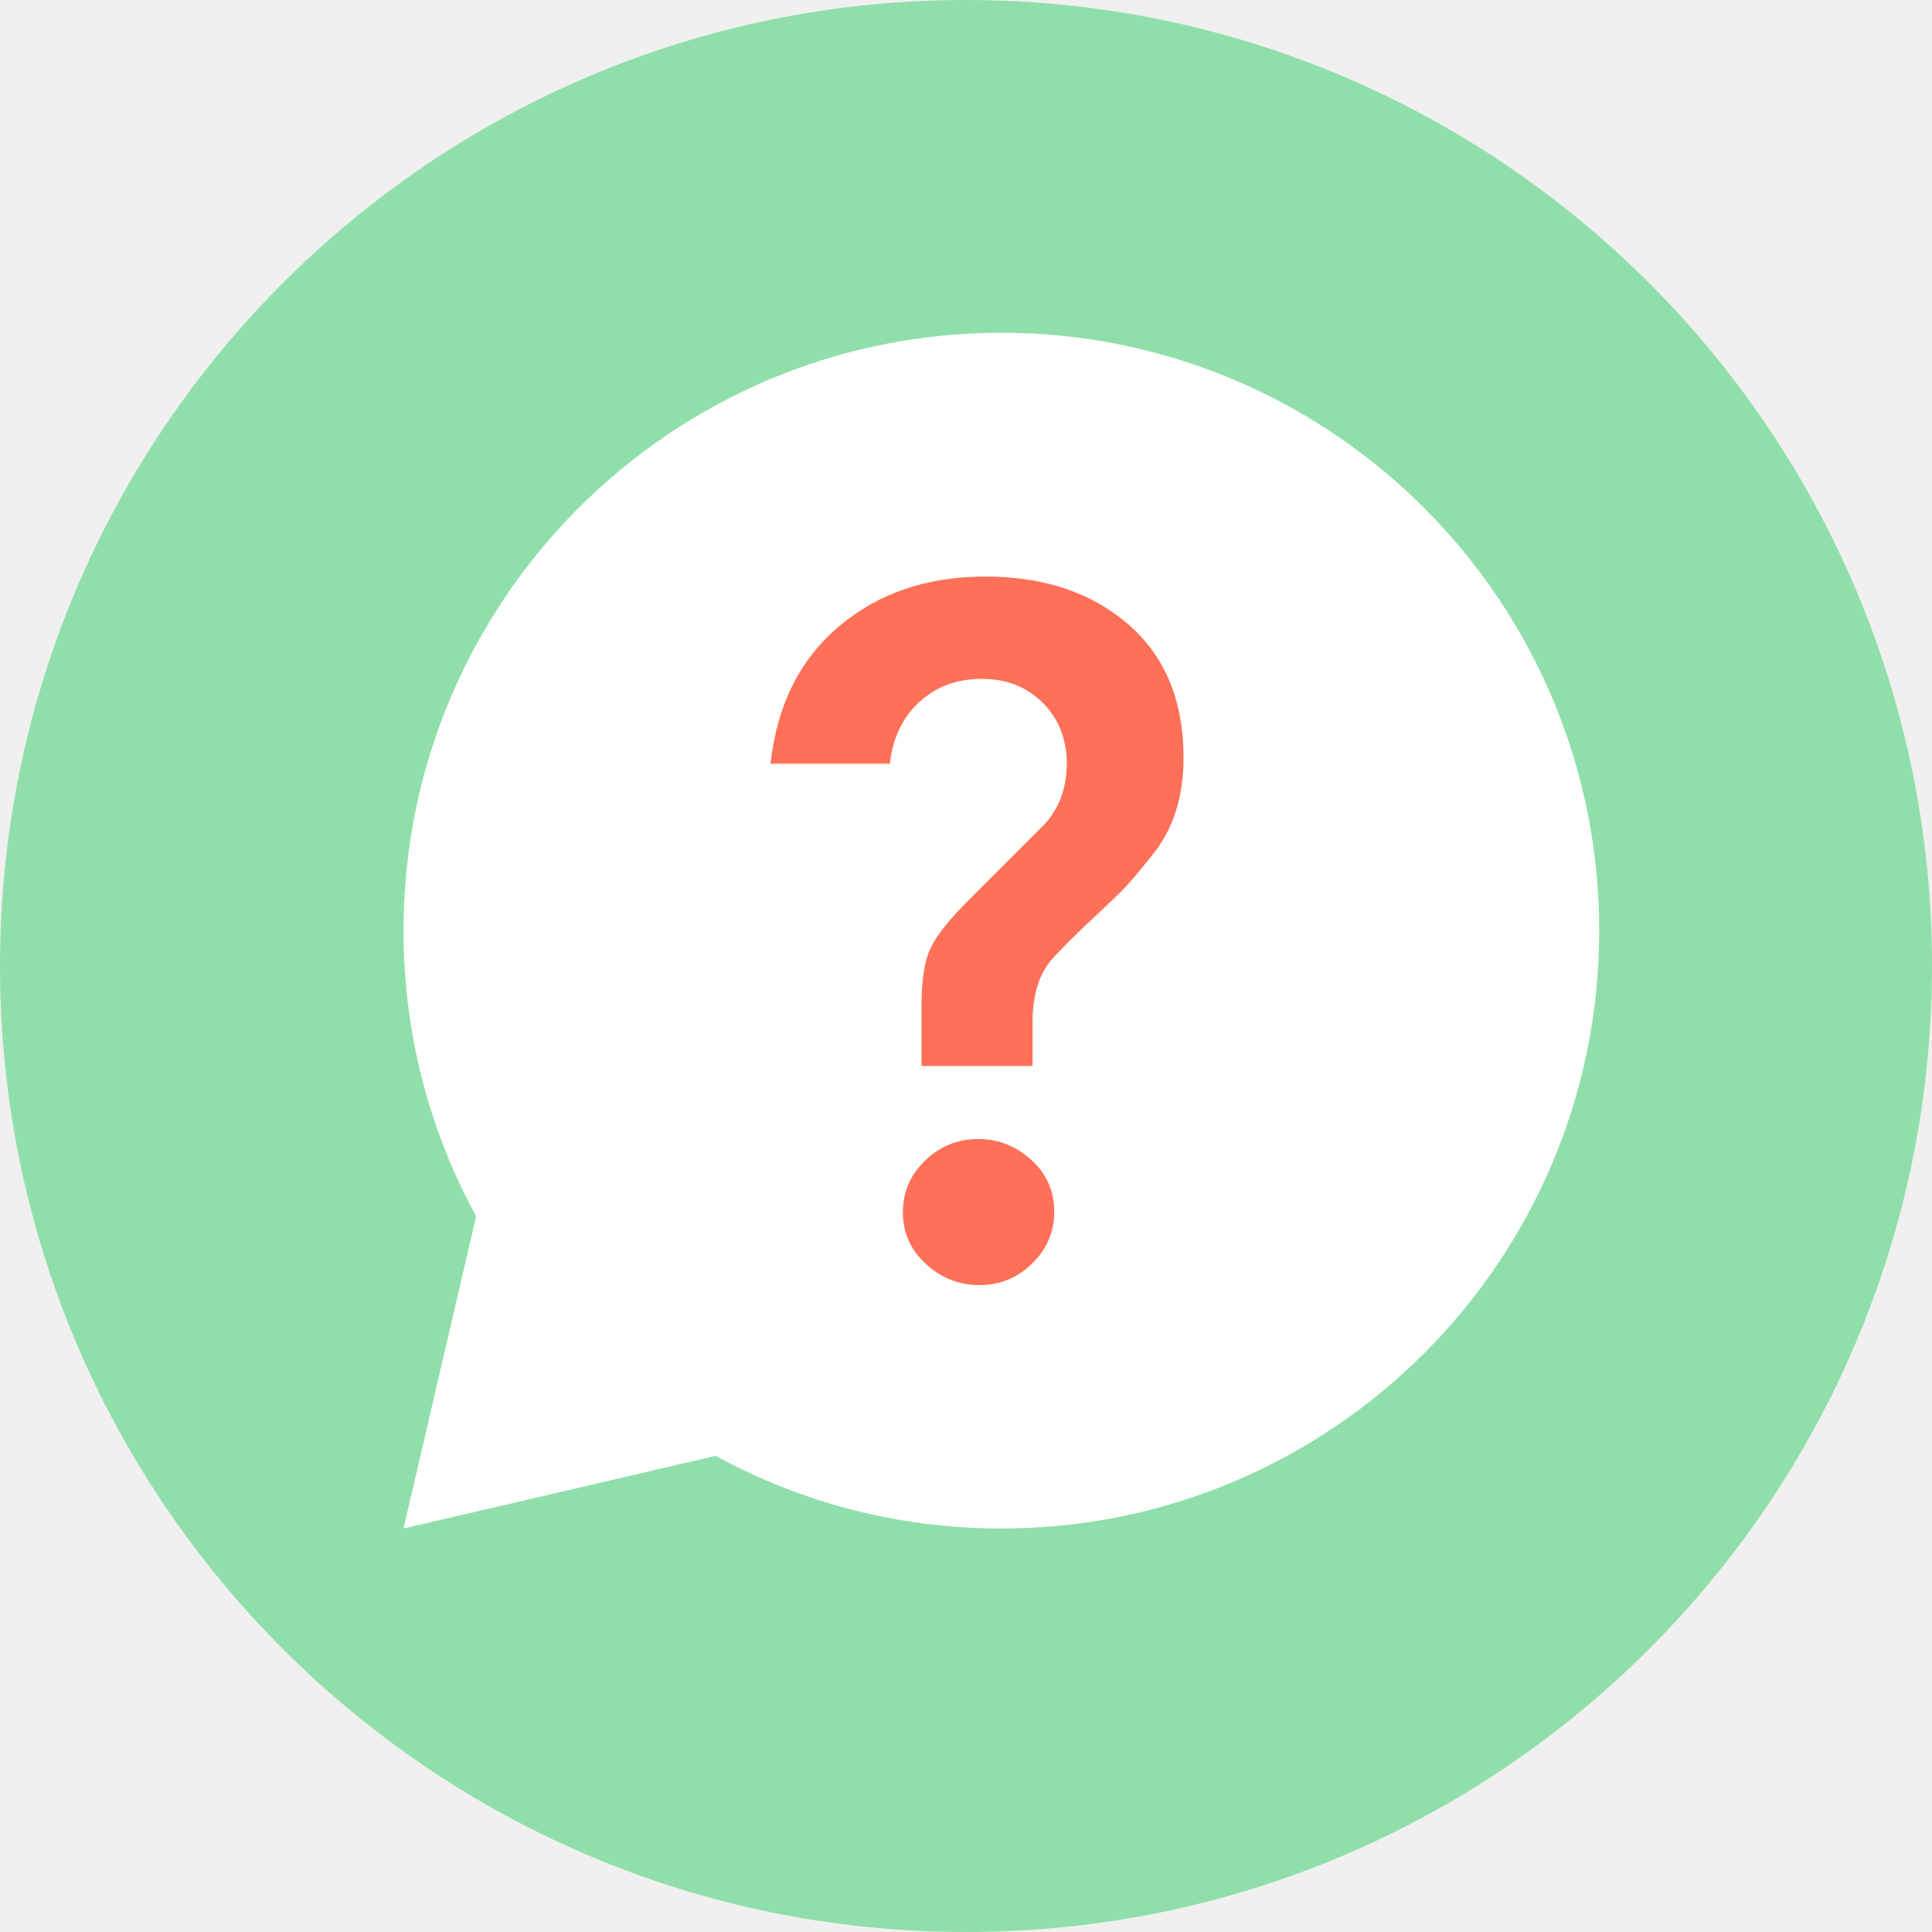
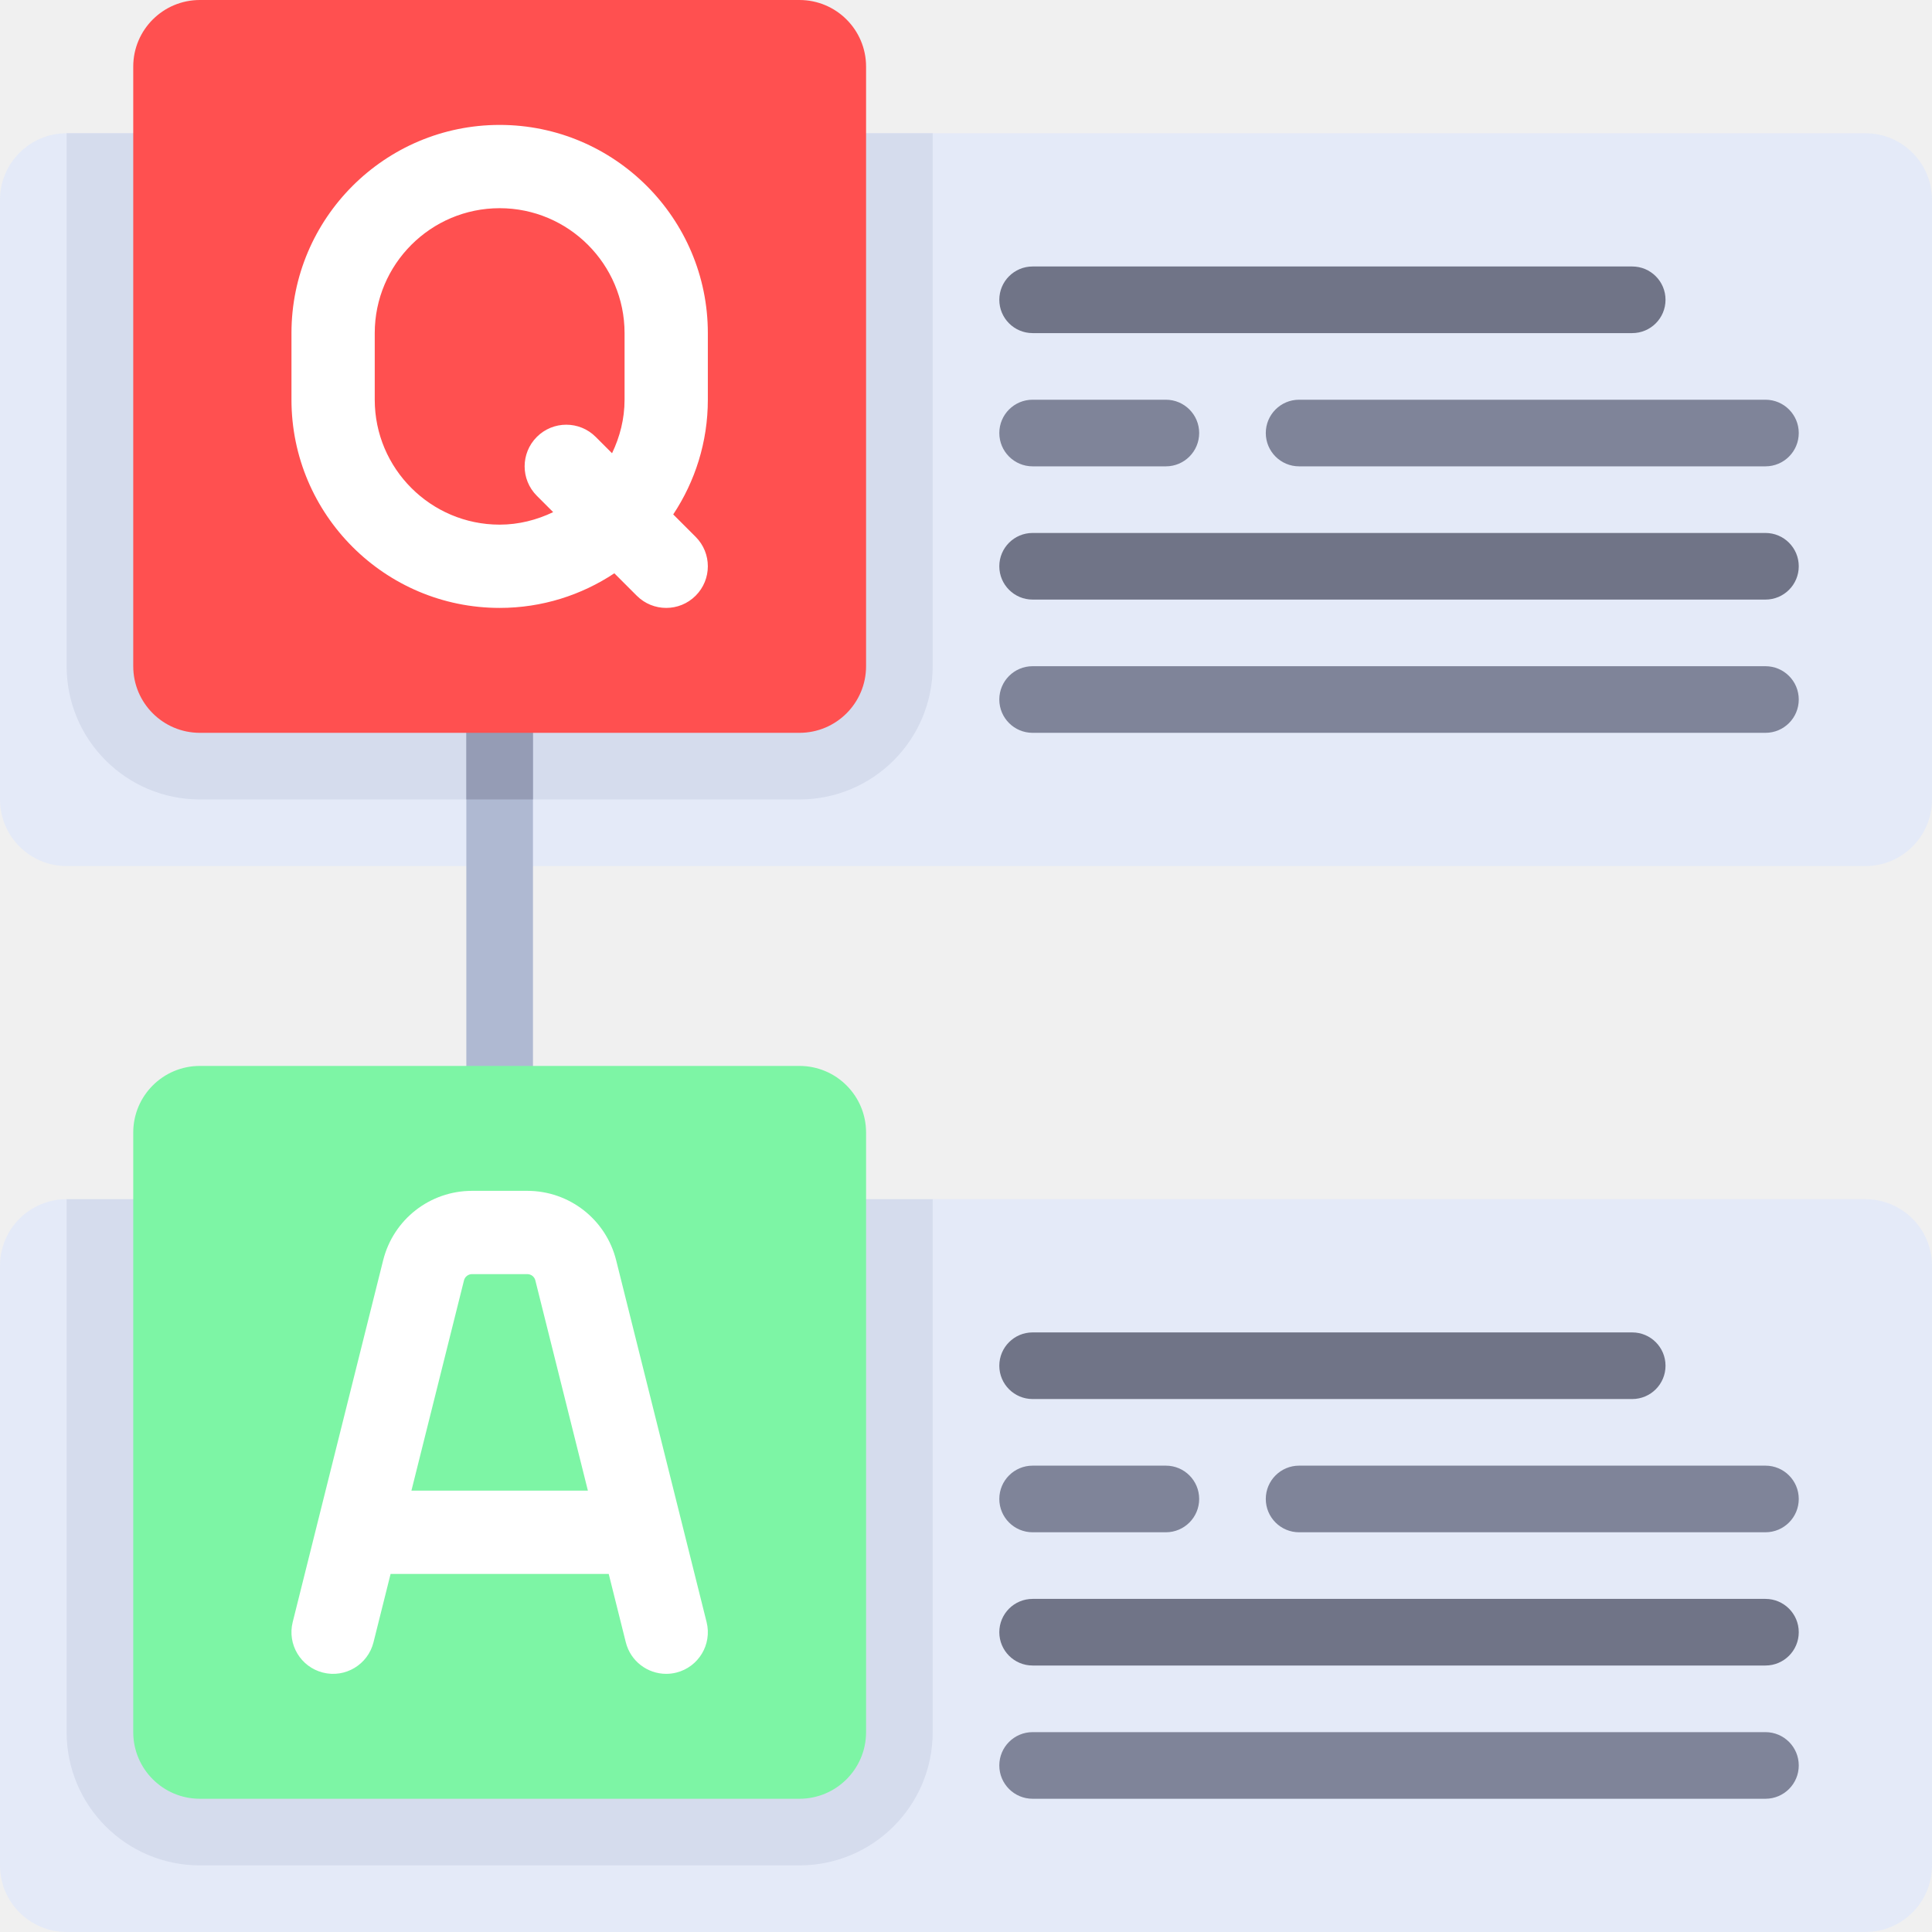
- <svg xmlns="http://www.w3.org/2000/svg" version="1.1" id="Layer_1" x="0px" y="0px" viewBox="0 0 508 508" style="enable-background:new 0 0 508 508;" xml:space="preserve">
-   <circle style="fill:#90DFAA;" cx="254" cy="254" r="254" />
-   <path style="fill:#FFFFFF;" d="M263.3,87.5c-86.8,0-157.2,70.4-157.2,157.2c0,27.2,6.9,52.8,19.1,75.1l-19.1,82.1l82.1-19.1  c22.3,12.2,47.9,19.1,75.1,19.1c86.8,0,157.2-70.4,157.2-157.2S350.1,87.5,263.3,87.5z" />
-   <path style="fill:#FF7058;" d="M271.6,280.3h-29.3v-15.8c0-6.9,0.8-12.1,2.5-15.4c1.6-3.4,5.2-7.8,10.8-13.3l18.9-18.9  c4-4.3,6-9.7,6-16.1c0-6.4-2.1-11.7-6.2-15.9c-4.2-4.2-9.5-6.4-16.1-6.4s-12,2-16.5,6.1c-4.4,4.1-7,9.5-7.7,16.2h-31.4  c1.7-15.4,7.7-27.4,18-36.1c10.3-8.7,23.1-13.1,38.5-13.1s27.9,4.2,37.6,12.6c9.7,8.4,14.5,20.1,14.5,35.1c0,10.4-2.8,19-8.5,25.9  c-3.3,4.1-5.8,7.1-7.5,8.8s-4,3.9-6.9,6.6c-2.9,2.7-5.3,5-7.3,7s-3.6,3.7-4.8,5.1c-3.1,3.8-4.7,9.2-4.7,16.1v11.5H271.6z   M257.5,337.9c-5.4,0-10.1-1.9-14.1-5.6s-6-8.2-6-13.5s1.9-9.8,5.8-13.6c3.9-3.8,8.6-5.7,14-5.7c5.4,0,10.1,1.9,14.1,5.6  s5.9,8.2,5.9,13.5s-1.9,9.8-5.8,13.6C267.6,336,262.9,337.9,257.5,337.9z" />
+ <svg xmlns="http://www.w3.org/2000/svg" version="1.1" id="Layer_1" x="0px" y="0px" viewBox="0 0 512 512" style="enable-background:new 0 0 512 512;" xml:space="preserve">
+   <path style="fill:#E4EAF8;" d="M494.345,512H17.655C7.904,512,0,504.096,0,494.345V335.448c0-9.751,7.904-17.655,17.655-17.655  h476.69c9.751,0,17.655,7.904,17.655,17.655v158.897C512,504.096,504.096,512,494.345,512z" />
+   <g>
+     <path style="fill:#707487;" d="M432.552,370.759H273.655c-4.879,0-8.828-3.953-8.828-8.828s3.948-8.828,8.828-8.828h158.897   c4.879,0,8.828,3.953,8.828,8.828S437.431,370.759,432.552,370.759z" />
+     <path style="fill:#707487;" d="M467.862,441.379H273.655c-4.879,0-8.828-3.953-8.828-8.828s3.948-8.828,8.828-8.828h194.207   c4.879,0,8.828,3.953,8.828,8.828S472.742,441.379,467.862,441.379z" />
+   </g>
+   <g>
+     <path style="fill:#7F8499;" d="M467.862,476.69H273.655c-4.879,0-8.828-3.948-8.828-8.828c0-4.879,3.948-8.828,8.828-8.828h194.207   c4.879,0,8.828,3.948,8.828,8.828C476.69,472.742,472.742,476.69,467.862,476.69z" />
+     <path style="fill:#7F8499;" d="M308.966,406.069h-35.31c-4.879,0-8.828-3.953-8.828-8.828c0-4.875,3.948-8.828,8.828-8.828h35.31   c4.879,0,8.828,3.953,8.828,8.828C317.793,402.116,313.845,406.069,308.966,406.069z" />
+     <path style="fill:#7F8499;" d="M467.862,406.069H344.276c-4.879,0-8.828-3.953-8.828-8.828c0-4.875,3.948-8.828,8.828-8.828   h123.586c4.879,0,8.828,3.953,8.828,8.828C476.69,402.116,472.742,406.069,467.862,406.069z" />
+   </g>
+   <path style="fill:#E4EAF8;" d="M494.345,229.517H17.655C7.904,229.517,0,221.613,0,211.862V52.966  C0,43.214,7.904,35.31,17.655,35.31h476.69c9.751,0,17.655,7.904,17.655,17.655v158.897  C512,221.613,504.096,229.517,494.345,229.517z" />
+   <g>
+     <path style="fill:#D5DCED;" d="M211.862,211.862H52.966c-19.501,0-35.31-15.809-35.31-35.31V35.31h229.517v141.241   C247.172,196.053,231.363,211.862,211.862,211.862z" />
+     <path style="fill:#D5DCED;" d="M211.862,494.345H52.966c-19.501,0-35.31-15.809-35.31-35.31V317.793h229.517v141.241   C247.172,478.536,231.363,494.345,211.862,494.345z" />
+   </g>
+   <g>
+     <path style="fill:#707487;" d="M432.552,88.276H273.655c-4.879,0-8.828-3.953-8.828-8.828c0-4.875,3.948-8.828,8.828-8.828h158.897   c4.879,0,8.828,3.953,8.828,8.828C441.379,84.323,437.431,88.276,432.552,88.276z" />
+     <path style="fill:#707487;" d="M467.862,158.897H273.655c-4.879,0-8.828-3.953-8.828-8.828c0-4.875,3.948-8.828,8.828-8.828   h194.207c4.879,0,8.828,3.953,8.828,8.828C476.69,154.944,472.742,158.897,467.862,158.897z" />
+   </g>
+   <g>
+     <path style="fill:#7F8499;" d="M467.862,194.207H273.655c-4.879,0-8.828-3.948-8.828-8.828c0-4.879,3.948-8.828,8.828-8.828   h194.207c4.879,0,8.828,3.948,8.828,8.828C476.69,190.259,472.742,194.207,467.862,194.207z" />
+     <path style="fill:#7F8499;" d="M308.966,123.586h-35.31c-4.879,0-8.828-3.953-8.828-8.828c0-4.875,3.948-8.828,8.828-8.828h35.31   c4.879,0,8.828,3.953,8.828,8.828C317.793,119.634,313.845,123.586,308.966,123.586z" />
+     <path style="fill:#7F8499;" d="M467.862,123.586H344.276c-4.879,0-8.828-3.953-8.828-8.828c0-4.875,3.948-8.828,8.828-8.828   h123.586c4.879,0,8.828,3.953,8.828,8.828C476.69,119.634,472.742,123.586,467.862,123.586z" />
+   </g>
+   <rect x="123.586" y="185.379" style="fill:#AFB9D2;" width="17.655" height="105.931" />
+   <rect x="123.586" y="185.379" style="fill:#959CB5;" width="17.655" height="26.483" />
+   <path style="fill:#FF5050;" d="M211.862,194.207H52.966c-9.751,0-17.655-7.904-17.655-17.655V17.655C35.31,7.904,43.214,0,52.966,0  h158.897c9.751,0,17.655,7.904,17.655,17.655v158.897C229.517,186.303,221.613,194.207,211.862,194.207z" />
+   <path style="fill:#FFFFFF;" d="M187.586,88.276c0-30.422-24.75-55.172-55.172-55.172s-55.172,24.75-55.172,55.172v17.655  c0,30.422,24.75,55.172,55.172,55.172c11.229,0,21.672-3.39,30.396-9.173l5.941,5.941c2.155,2.155,4.974,3.233,7.801,3.233  c2.827,0,5.646-1.078,7.801-3.233c4.31-4.31,4.31-11.293,0-15.604l-5.941-5.941c5.784-8.724,9.174-19.167,9.174-30.396V88.276z   M157.87,115.785c-4.31-4.31-11.293-4.31-15.604,0s-4.31,11.293,0,15.604l4.329,4.329c-4.316,2.065-9.087,3.317-14.182,3.317  c-18.25,0-33.103-14.849-33.103-33.103V88.276c0-18.254,14.854-33.103,33.103-33.103s33.103,14.849,33.103,33.103v17.655  c0,5.095-1.252,9.867-3.317,14.183L157.87,115.785z" />
+   <path style="fill:#7DF5A5;" d="M211.862,476.69H52.966c-9.751,0-17.655-7.904-17.655-17.655V300.138  c0-9.751,7.904-17.655,17.655-17.655h158.897c9.751,0,17.655,7.904,17.655,17.655v158.897  C229.517,468.786,221.613,476.69,211.862,476.69z" />
+   <path style="fill:#FFFFFF;" d="M187.258,429.879l-23.975-95.914c-2.714-10.818-12.396-18.379-23.551-18.379h-14.638  c-11.155,0-20.836,7.561-23.552,18.388l-23.975,95.905c-1.474,5.906,2.121,11.896,8.034,13.379  c5.888,1.483,11.896-2.112,13.379-8.034l4.532-18.121h57.802l4.53,18.121c1.259,5.017,5.75,8.362,10.698,8.362  c0.888,0,1.784-0.104,2.681-0.328C185.138,441.775,188.733,435.785,187.258,429.879z M109.031,395.034l13.927-55.706  c0.242-0.983,1.121-1.673,2.138-1.673h14.638c1.017,0,1.897,0.69,2.138,1.664l13.926,55.715H109.031z" />
  <g>
</g>
  <g>
</g>
  <g>
</g>
  <g>
</g>
  <g>
</g>
  <g>
</g>
  <g>
</g>
  <g>
</g>
  <g>
</g>
  <g>
</g>
  <g>
</g>
  <g>
</g>
  <g>
</g>
  <g>
</g>
  <g>
</g>
</svg>
